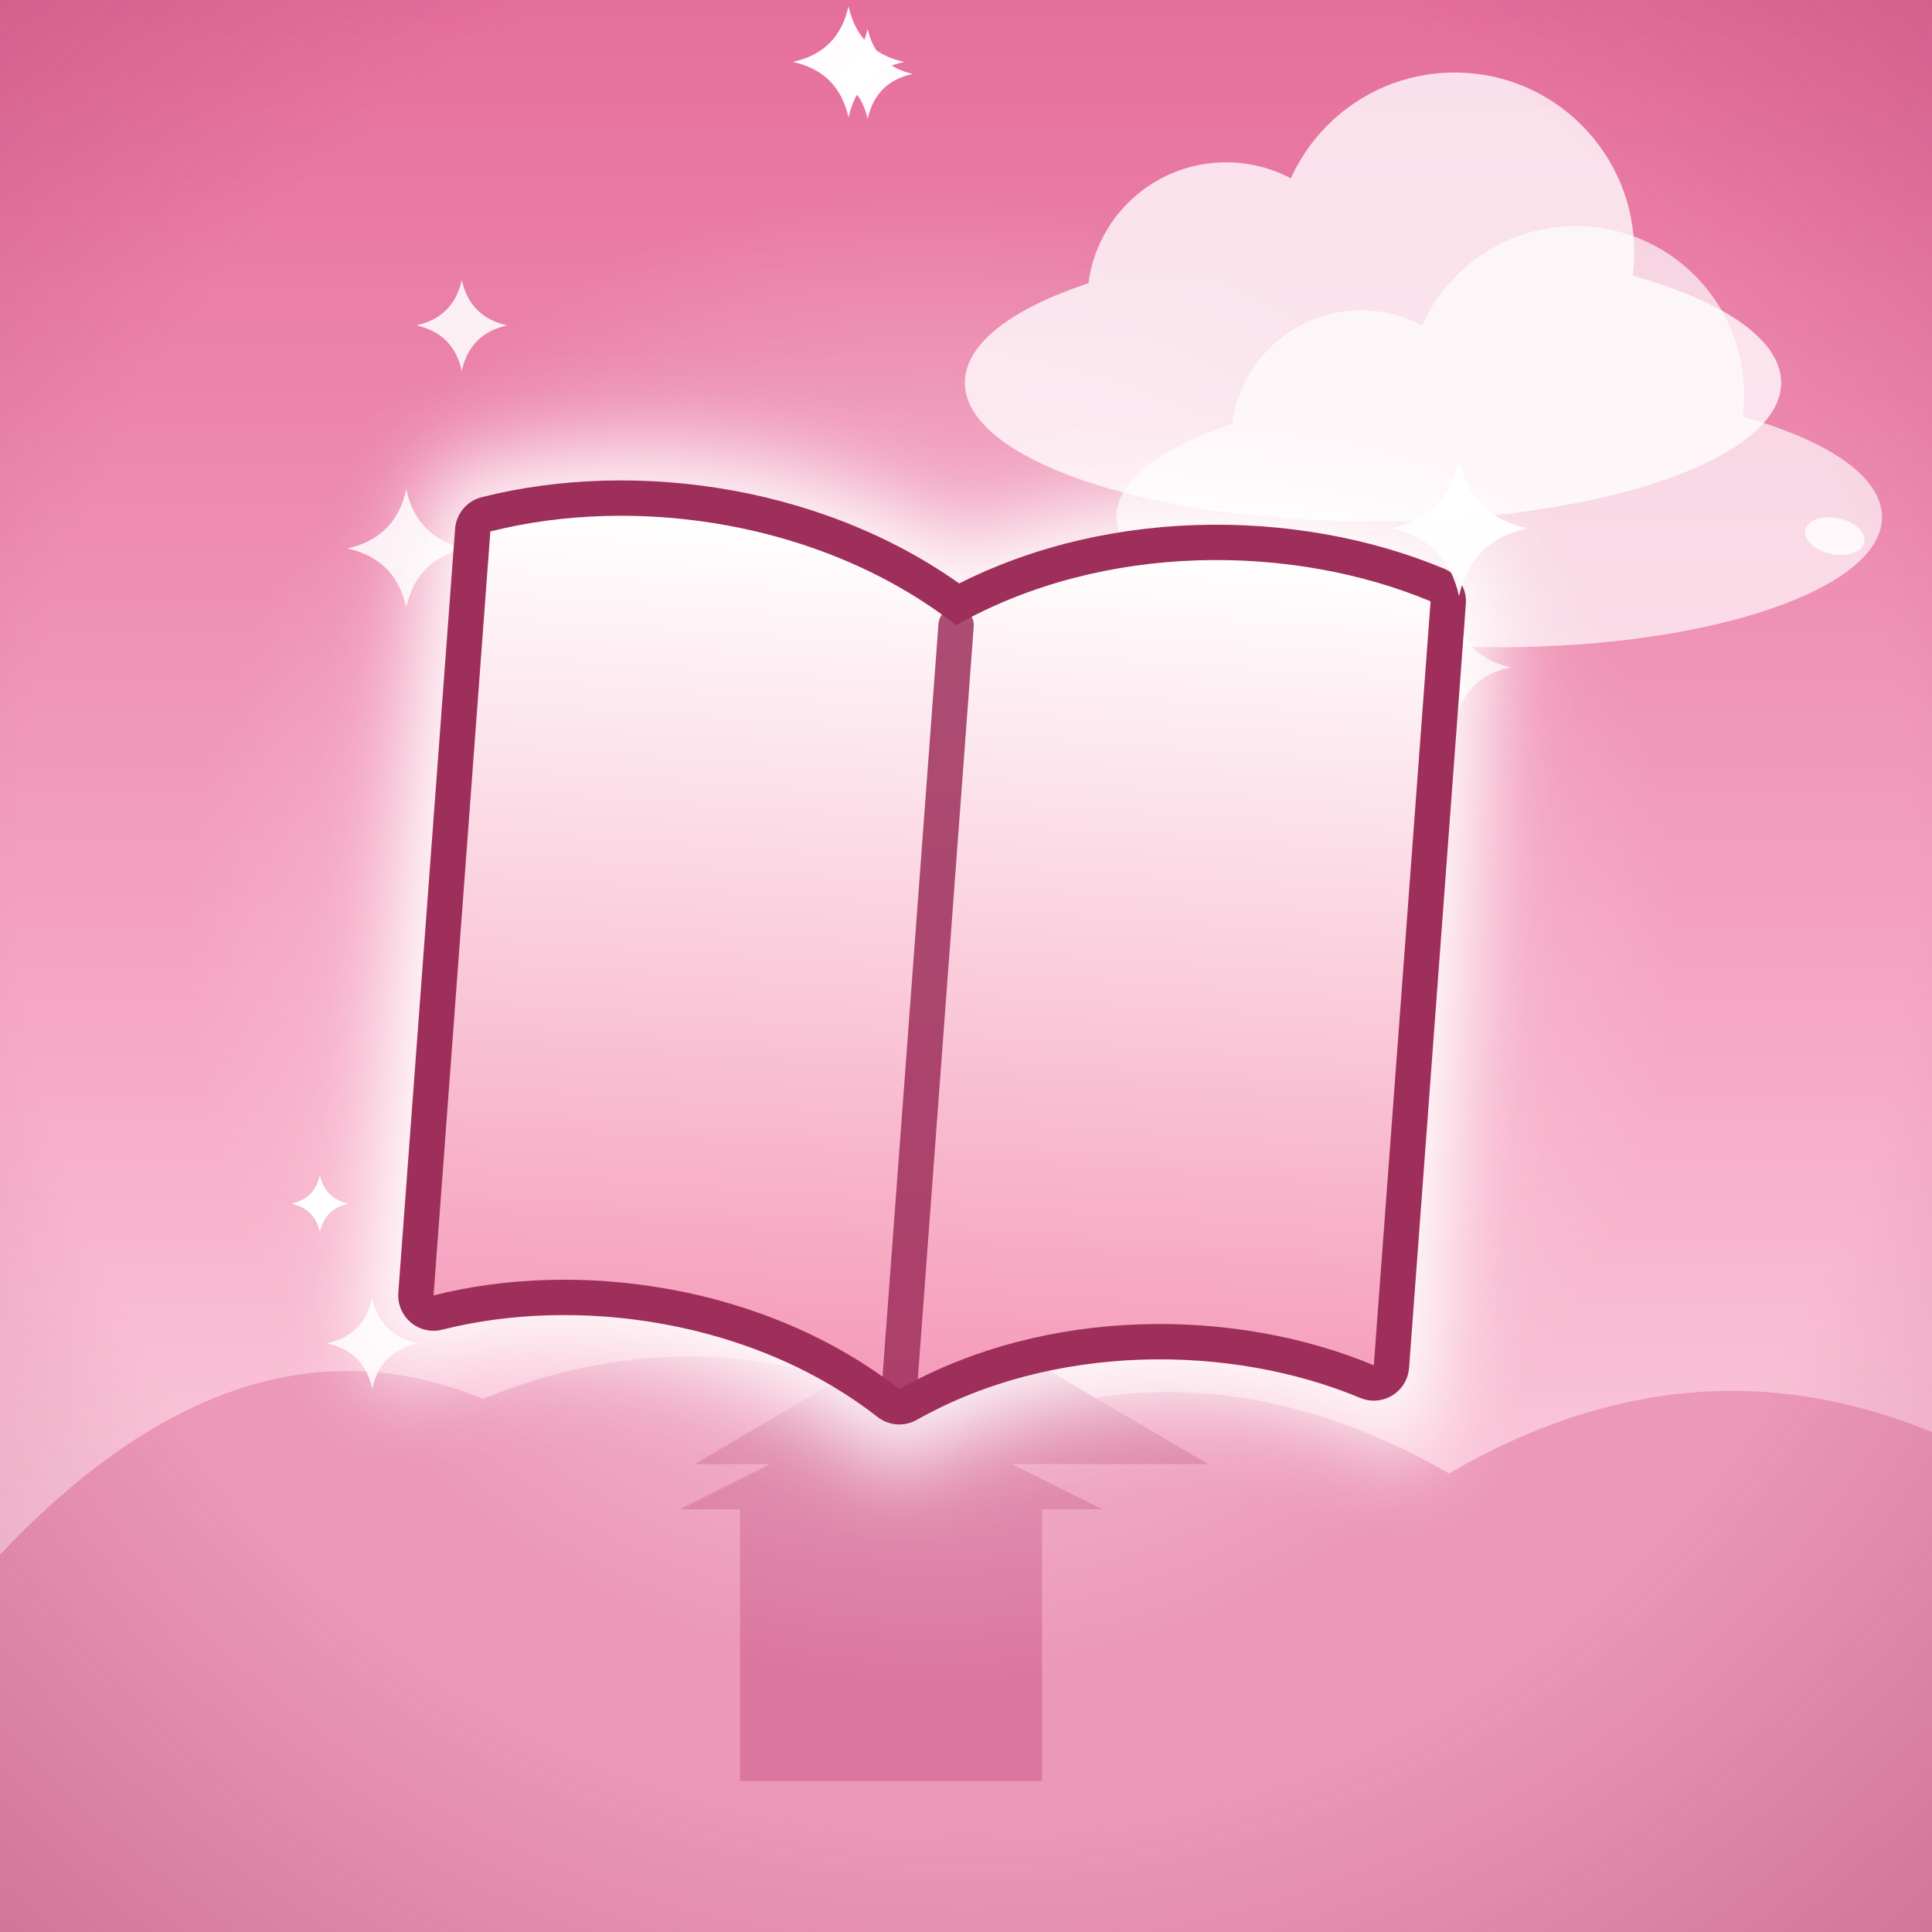
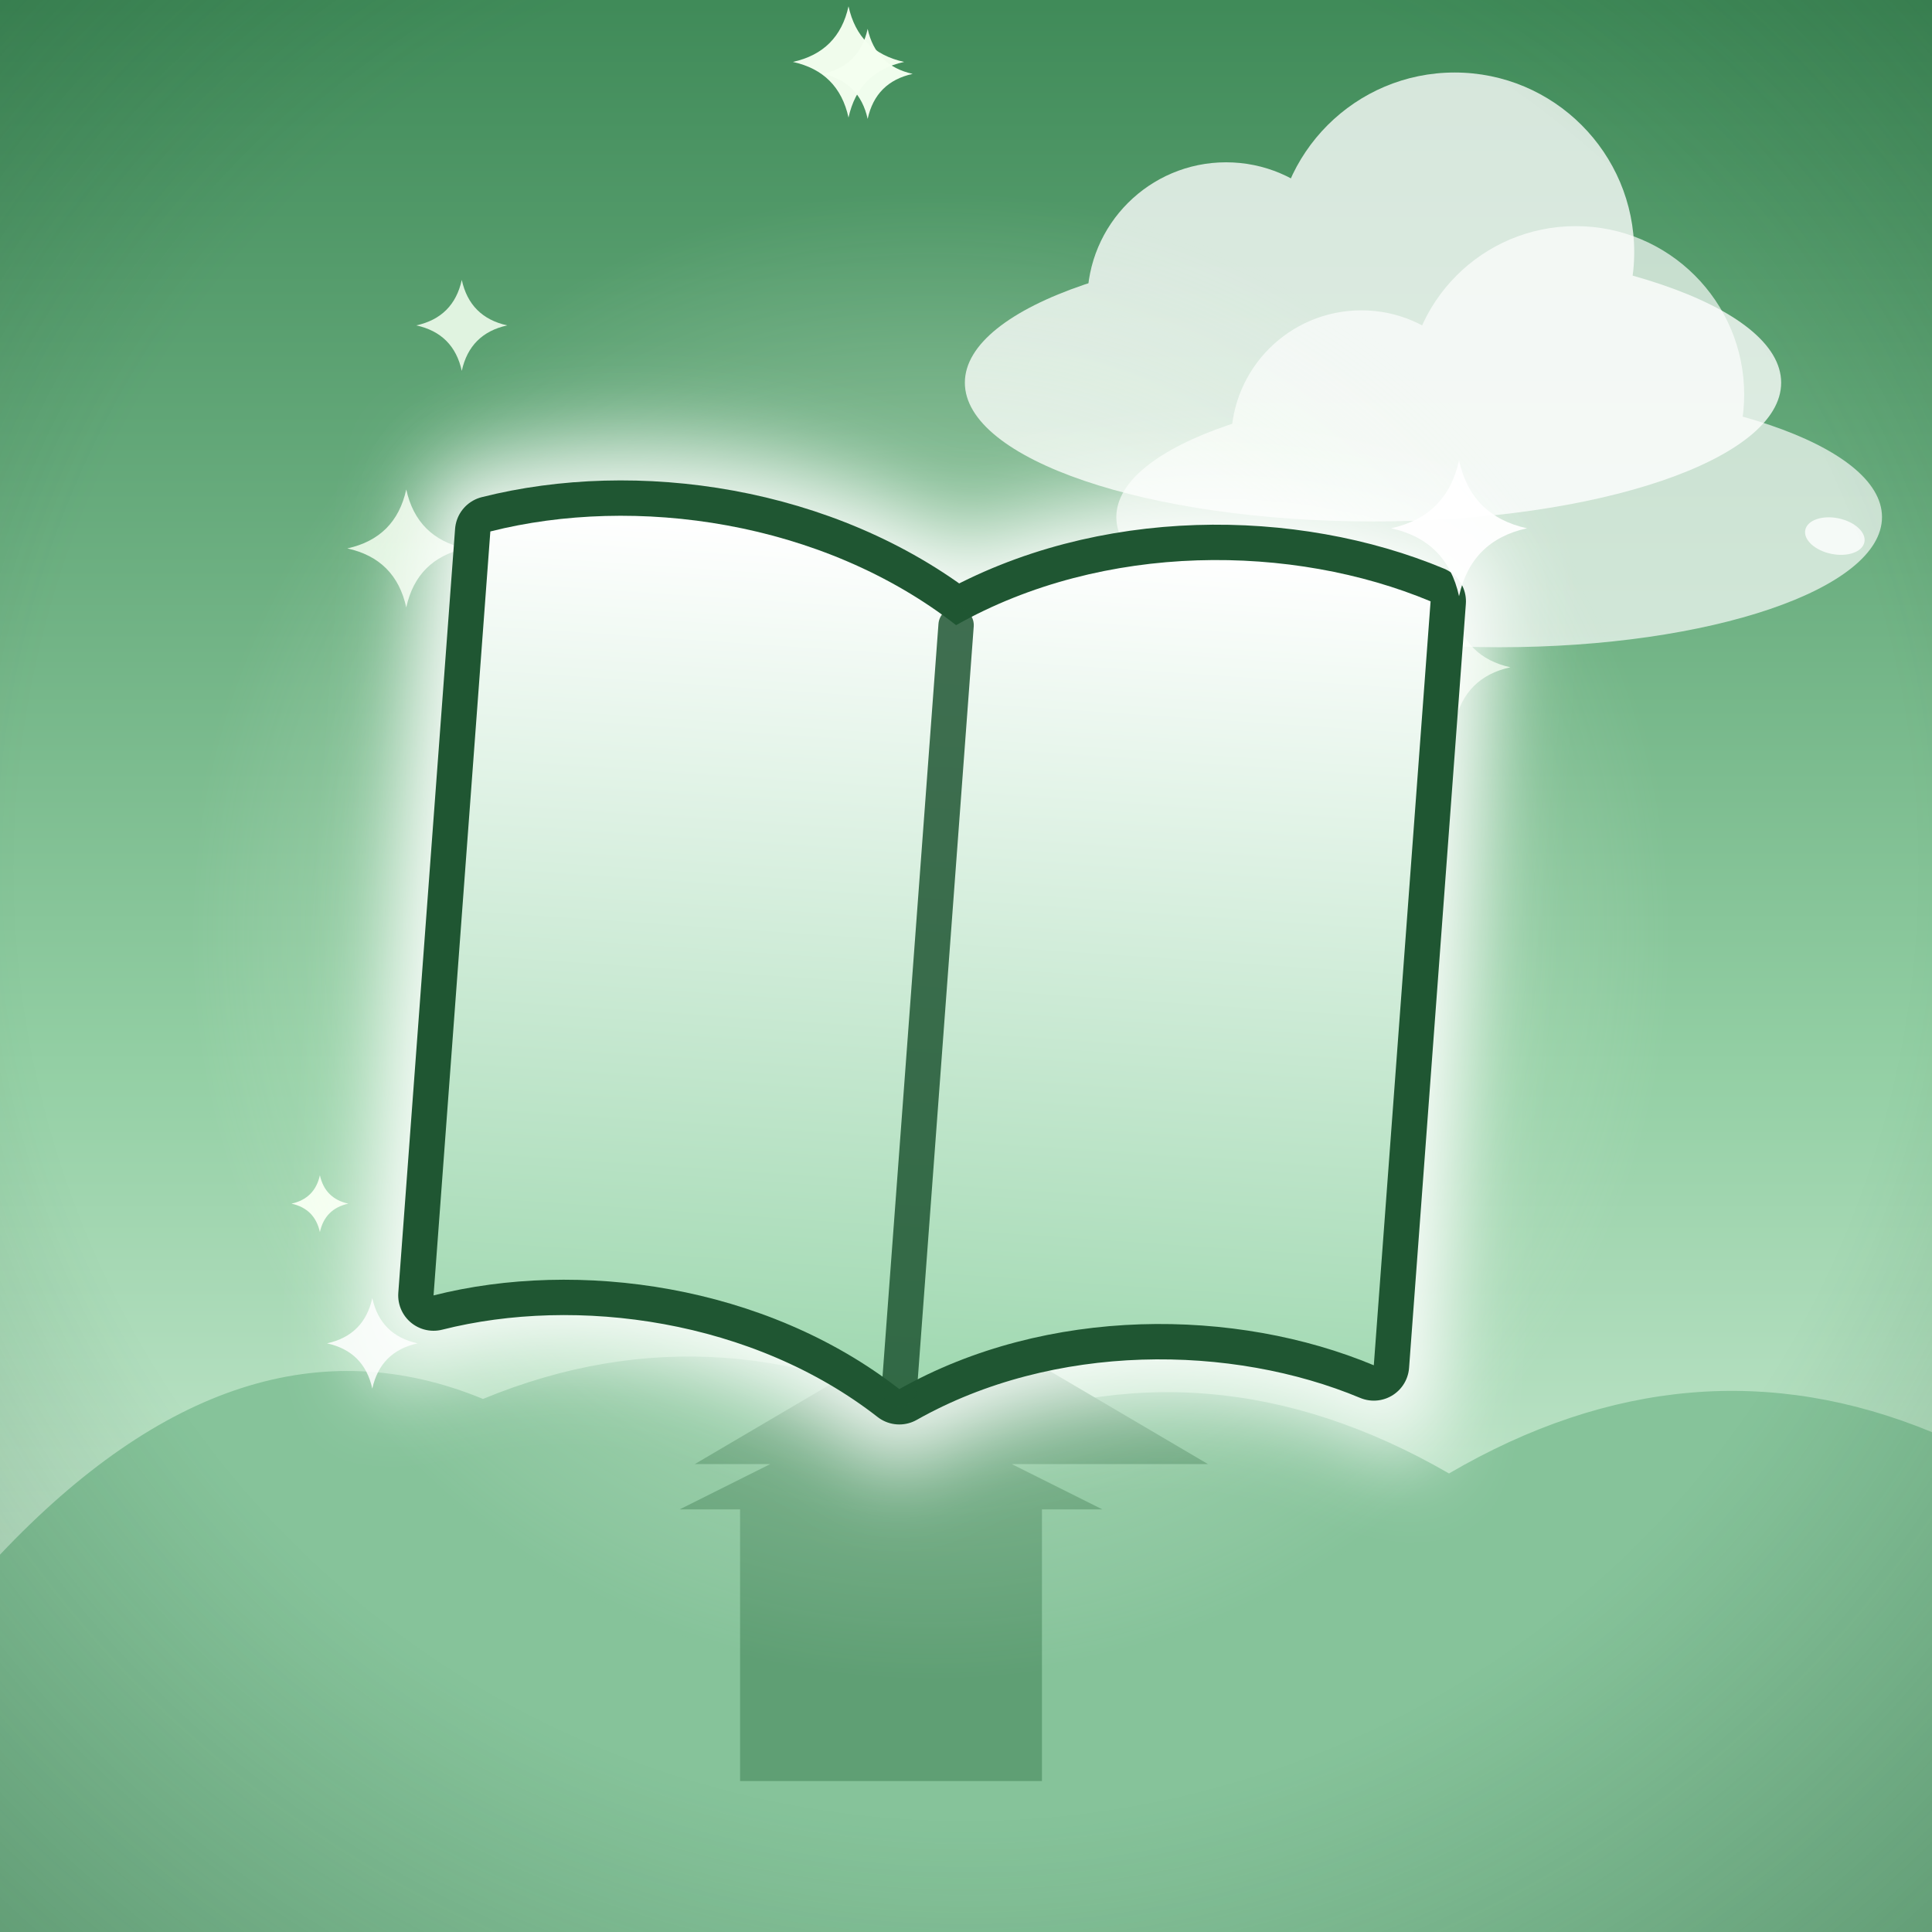
<svg xmlns="http://www.w3.org/2000/svg" viewBox="0 0 256 256" width="256" height="256">
  <defs>
    <linearGradient id="sky" x1="0" y1="0" x2="0" y2="1">
-       <stop offset="0" stop-color="#e56e9b" />
-       <stop offset=".55" stop-color="#f6aac6" />
-       <stop offset="1" stop-color="#ffe6ef" />
+       <stop offset="0" stop-color="#3f8a58" />
+       <stop offset=".55" stop-color="#93cfa4" />
+       <stop offset="1" stop-color="#e6f7ea" />
    </linearGradient>
    <radialGradient id="halo" cx=".5" cy=".5" r=".5">
-       <stop offset="0" stop-color="#ffffff" stop-opacity=".85" />
-       <stop offset=".6" stop-color="#ffffff" stop-opacity=".25" />
-       <stop offset="1" stop-color="#ffffff" stop-opacity="0" />
+       <stop offset="0" stop-color="#f4fff0" stop-opacity=".85" />
+       <stop offset=".6" stop-color="#f4fff0" stop-opacity=".25" />
+       <stop offset="1" stop-color="#f4fff0" stop-opacity="0" />
    </radialGradient>
    <linearGradient id="gl" x1="0" y1="0" x2="0" y2="1">
      <stop offset="0" stop-color="#ffffff" />
-       <stop offset="1" stop-color="#f59ab9" />
+       <stop offset="1" stop-color="#9fd8b0" />
    </linearGradient>
    <radialGradient id="vig" cx=".5" cy=".45" r=".75">
-       <stop offset=".65" stop-color="#9e2f5b" stop-opacity="0" />
-       <stop offset="1" stop-color="#9e2f5b" stop-opacity=".35" />
+       <stop offset=".65" stop-color="#1f5632" stop-opacity="0" />
+       <stop offset="1" stop-color="#1f5632" stop-opacity=".35" />
    </radialGradient>
    <filter id="blur" x="-30%" y="-30%" width="160%" height="160%">
      <feGaussianBlur stdDeviation="7" />
    </filter>
-     <style>.k{fill:#9e2f5b;opacity:.9}.ks{fill:none;stroke:#9e2f5b;stroke-width:6;stroke-linecap:round;opacity:.85}.s{fill:none;stroke:url(#gl);stroke-linecap:round;stroke-linejoin:round}</style>
+     <style>.k{fill:#1f5632;opacity:.9}.ks{fill:none;stroke:#1f5632;stroke-width:6;stroke-linecap:round;opacity:.85}.s{fill:none;stroke:url(#gl);stroke-linecap:round;stroke-linejoin:round}</style>
  </defs>
  <rect width="256" height="256" fill="url(#sky)" />
  <g fill="#ffffff" opacity="0.675">
    <ellipse cx="198.647" cy="68.515" rx="50.728" ry="17.248" />
    <circle cx="180.385" cy="58.369" r="17.248" />
    <circle cx="208.793" cy="52.282" r="22.32" />
  </g>
  <g fill="#ffffff" opacity="0.779">
    <ellipse cx="181.931" cy="50.71" rx="54.082" ry="18.388" />
    <circle cx="162.461" cy="39.894" r="18.388" />
    <circle cx="192.747" cy="33.404" r="23.796" />
  </g>
-   <path d="M0 256L0 206Q32 172.167 64 185.367Q96 172.167 128 189.969Q160 176.769 192 195.239Q224 176.566 256 189.766Q288 172.719 320 185.919L256 256z" fill="#ec98b8" />
-   <path d="M98.064 236v-36h-8l28-14 28 14h-8v36zM92.064 194l34-20 34 20" fill="#db779f" />
+   <path d="M0 256L0 206Q32 172.167 64 185.367Q96 172.167 128 189.969Q160 176.769 192 195.239Q224 176.566 256 189.766Q288 172.719 320 185.919L256 256z" fill="#86c39a" />
+   <path d="M98.064 236v-36h-8l28-14 28 14h-8v36zM92.064 194l34-20 34 20" fill="#5f9f74" />
  <ellipse cx="22.984" cy="34.08" rx="4" ry="2.4" fill="#ffffff" opacity=".8" transform="rotate(106.8793)" />
  <ellipse cx="138.523" cy="219.424" rx="4" ry="2.4" fill="#ffffff" opacity=".8" transform="rotate(96.61141)" />
  <ellipse cx="10.375" cy="84.873" rx="4" ry="2.4" fill="#ffffff" opacity=".8" transform="rotate(165.5529)" />
  <ellipse cx="90.154" cy="146.486" rx="4" ry="2.4" fill="#ffffff" opacity=".8" transform="rotate(114.9888)" />
  <ellipse cx="159.025" cy="156.287" rx="4" ry="2.4" fill="#ffffff" opacity=".8" transform="rotate(59.01753)" />
  <ellipse cx="252.491" cy="20.098" rx="4" ry="2.4" fill="#ffffff" opacity=".8" transform="rotate(11.73564)" />
  <ellipse cx="98.41" cy="86.3" rx="4" ry="2.4" fill="#ffffff" opacity=".8" transform="rotate(7.306824)" />
  <ellipse cx="40.611" cy="94.536" rx="4" ry="2.4" fill="#ffffff" opacity=".8" transform="rotate(148.4234)" />
  <ellipse cx="69.119" cy="103.462" rx="4" ry="2.4" fill="#ffffff" opacity=".8" transform="rotate(105.5659)" />
-   <path d="M61.187 37.091Q62.272 42.031 67.212 43.116Q62.272 44.2 61.187 49.141Q60.103 44.2 55.162 43.116Q60.103 42.031 61.187 37.091z" fill="#ffffff" opacity="0.875" />
-   <path d="M112.433 0.834Q113.76 6.878 119.804 8.205Q113.76 9.532 112.433 15.577Q111.106 9.532 105.062 8.205Q111.106 6.878 112.433 0.834z" fill="#ffffff" opacity="0.975" />
-   <path d="M114.969 3.822Q116.043 8.715 120.936 9.789Q116.043 10.863 114.969 15.757Q113.895 10.863 109.002 9.789Q113.895 8.715 114.969 3.822z" fill="#ffffff" opacity="0.977" />
-   <path d="M42.388 155.722Q43.066 158.812 46.156 159.49Q43.066 160.168 42.388 163.258Q41.71 160.168 38.62 159.49Q41.71 158.812 42.388 155.722z" fill="#ffffff" opacity="0.995" />
-   <path d="M192.789 81.074Q194.111 87.095 200.133 88.417Q194.111 89.739 192.789 95.76Q191.468 89.739 185.446 88.417Q191.468 87.095 192.789 81.074z" fill="#ffffff" opacity="0.739" />
-   <path d="M53.832 64.856Q55.239 71.263 61.646 72.669Q55.239 74.076 53.832 80.483Q52.426 74.076 46.019 72.669Q52.426 71.263 53.832 64.856z" fill="#ffffff" opacity="0.847" />
+   <path d="M61.187 37.091Q62.272 42.031 67.212 43.116Q62.272 44.2 61.187 49.141Q60.103 44.2 55.162 43.116Q60.103 42.031 61.187 37.091z" fill="#f4fff0" opacity="0.875" />
+   <path d="M112.433 0.834Q113.76 6.878 119.804 8.205Q113.76 9.532 112.433 15.577Q111.106 9.532 105.062 8.205Q111.106 6.878 112.433 0.834z" fill="#f4fff0" opacity="0.975" />
+   <path d="M114.969 3.822Q116.043 8.715 120.936 9.789Q116.043 10.863 114.969 15.757Q113.895 10.863 109.002 9.789Q113.895 8.715 114.969 3.822z" fill="#f4fff0" opacity="0.977" />
+   <path d="M42.388 155.722Q43.066 158.812 46.156 159.49Q43.066 160.168 42.388 163.258Q41.71 160.168 38.62 159.49Q41.71 158.812 42.388 155.722z" fill="#f4fff0" opacity="0.995" />
+   <path d="M192.789 81.074Q194.111 87.095 200.133 88.417Q194.111 89.739 192.789 95.76Q191.468 89.739 185.446 88.417Q191.468 87.095 192.789 81.074z" fill="#f4fff0" opacity="0.739" />
+   <path d="M53.832 64.856Q55.239 71.263 61.646 72.669Q55.239 74.076 53.832 80.483Q52.426 74.076 46.019 72.669Q52.426 71.263 53.832 64.856z" fill="#f4fff0" opacity="0.847" />
  <circle cx="123.331" cy="124" r="100" fill="url(#halo)" />
  <g transform="translate(123.3311 128) rotate(4.250695) scale(0.7808211) translate(-128 -128)">
    <g filter="url(#blur)" opacity=".95" fill="#ffffff" stroke="#ffffff" stroke-width="22">
      <path d="M128 70c-24-16-56-18-80-10v130c24-8 56-6 80 10 24-16 56-18 80-10V60c-24-8-56-6-80 10z" />
      <path d="M128 70v130" opacity="0" />
    </g>
-     <g fill="#9e2f5b" stroke="#9e2f5b" stroke-width="12" stroke-linejoin="round">
+     <g fill="#1f5632" stroke="#1f5632" stroke-width="12" stroke-linejoin="round">
      <path d="M128 70c-24-16-56-18-80-10v130c24-8 56-6 80 10 24-16 56-18 80-10V60c-24-8-56-6-80 10z" />
      <path d="M128 70v130" opacity="0" />
    </g>
    <g fill="url(#gl)" stroke="none">
      <path d="M128 70c-24-16-56-18-80-10v130c24-8 56-6 80 10 24-16 56-18 80-10V60c-24-8-56-6-80 10z" />
      <path d="M128 70v130" class="ks" />
    </g>
  </g>
  <path d="M193.331 61Q194.951 68.38 202.331 70Q194.951 71.62 193.331 79Q191.711 71.62 184.331 70Q191.711 68.38 193.331 61z" fill="#ffffff" opacity="0.95" />
  <path d="M49.331 172Q50.411 176.92 55.331 178Q50.411 179.08 49.331 184Q48.251 179.08 43.331 178Q48.251 176.92 49.331 172z" fill="#ffffff" opacity="0.85" />
  <rect width="256" height="256" fill="url(#vig)" />
</svg>
